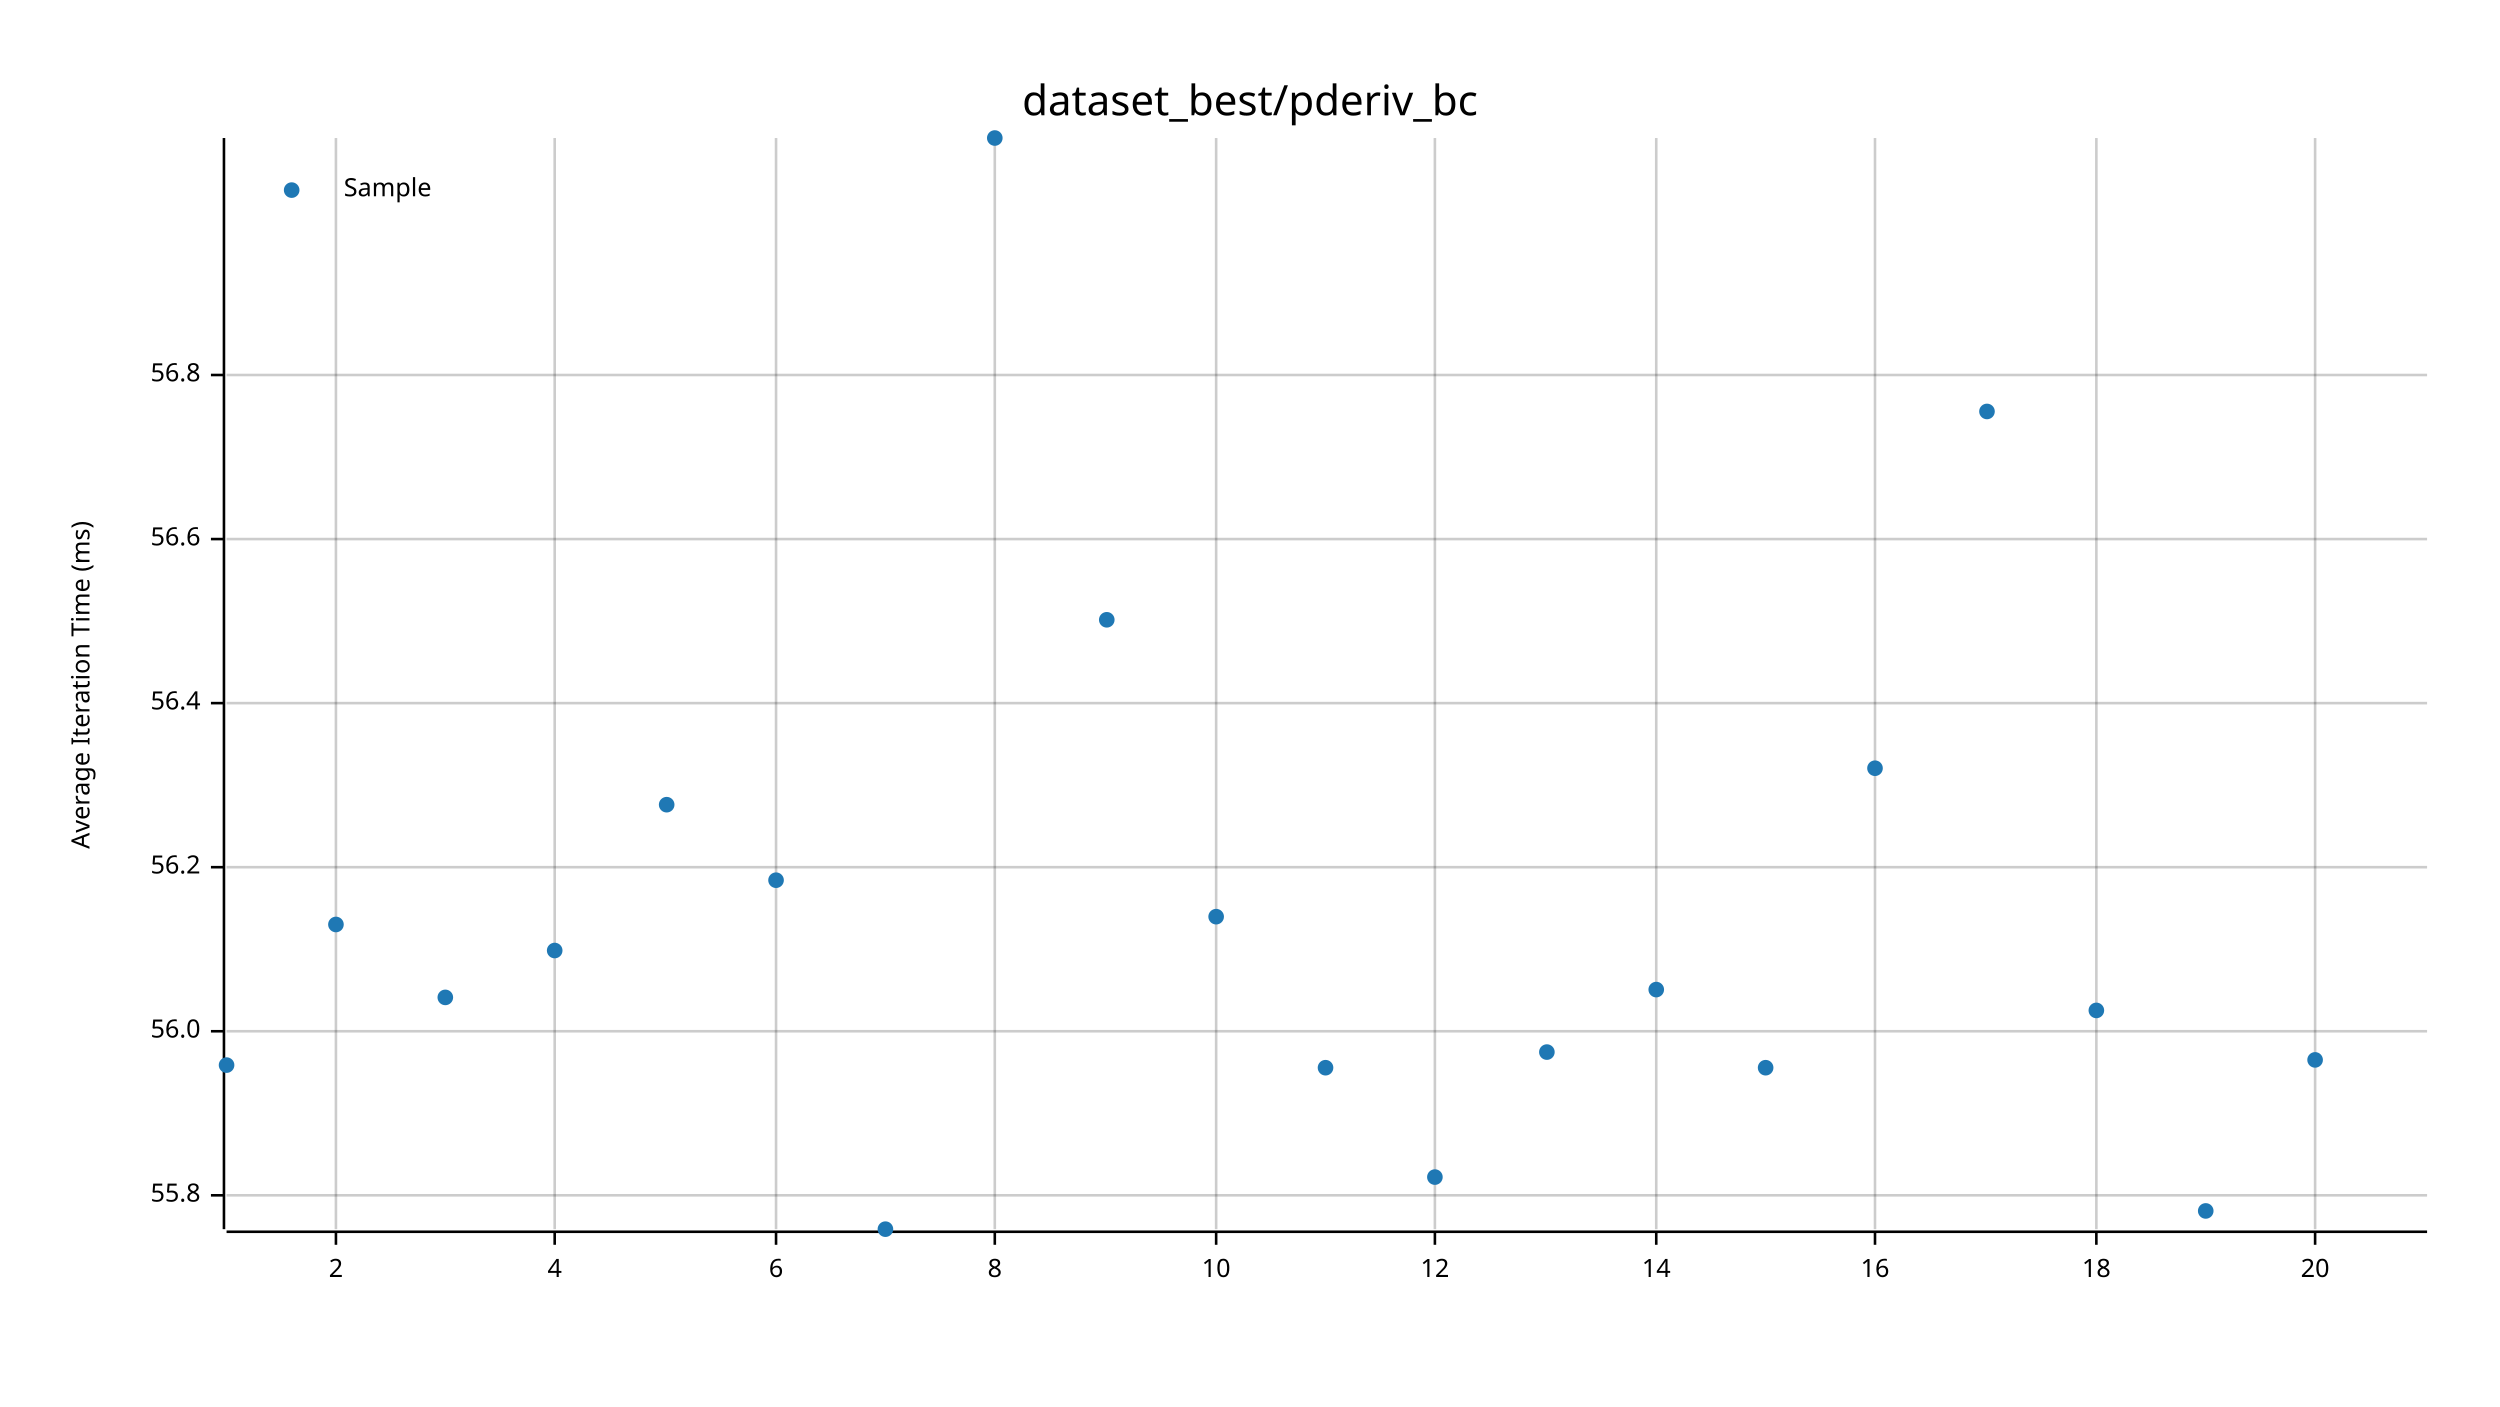
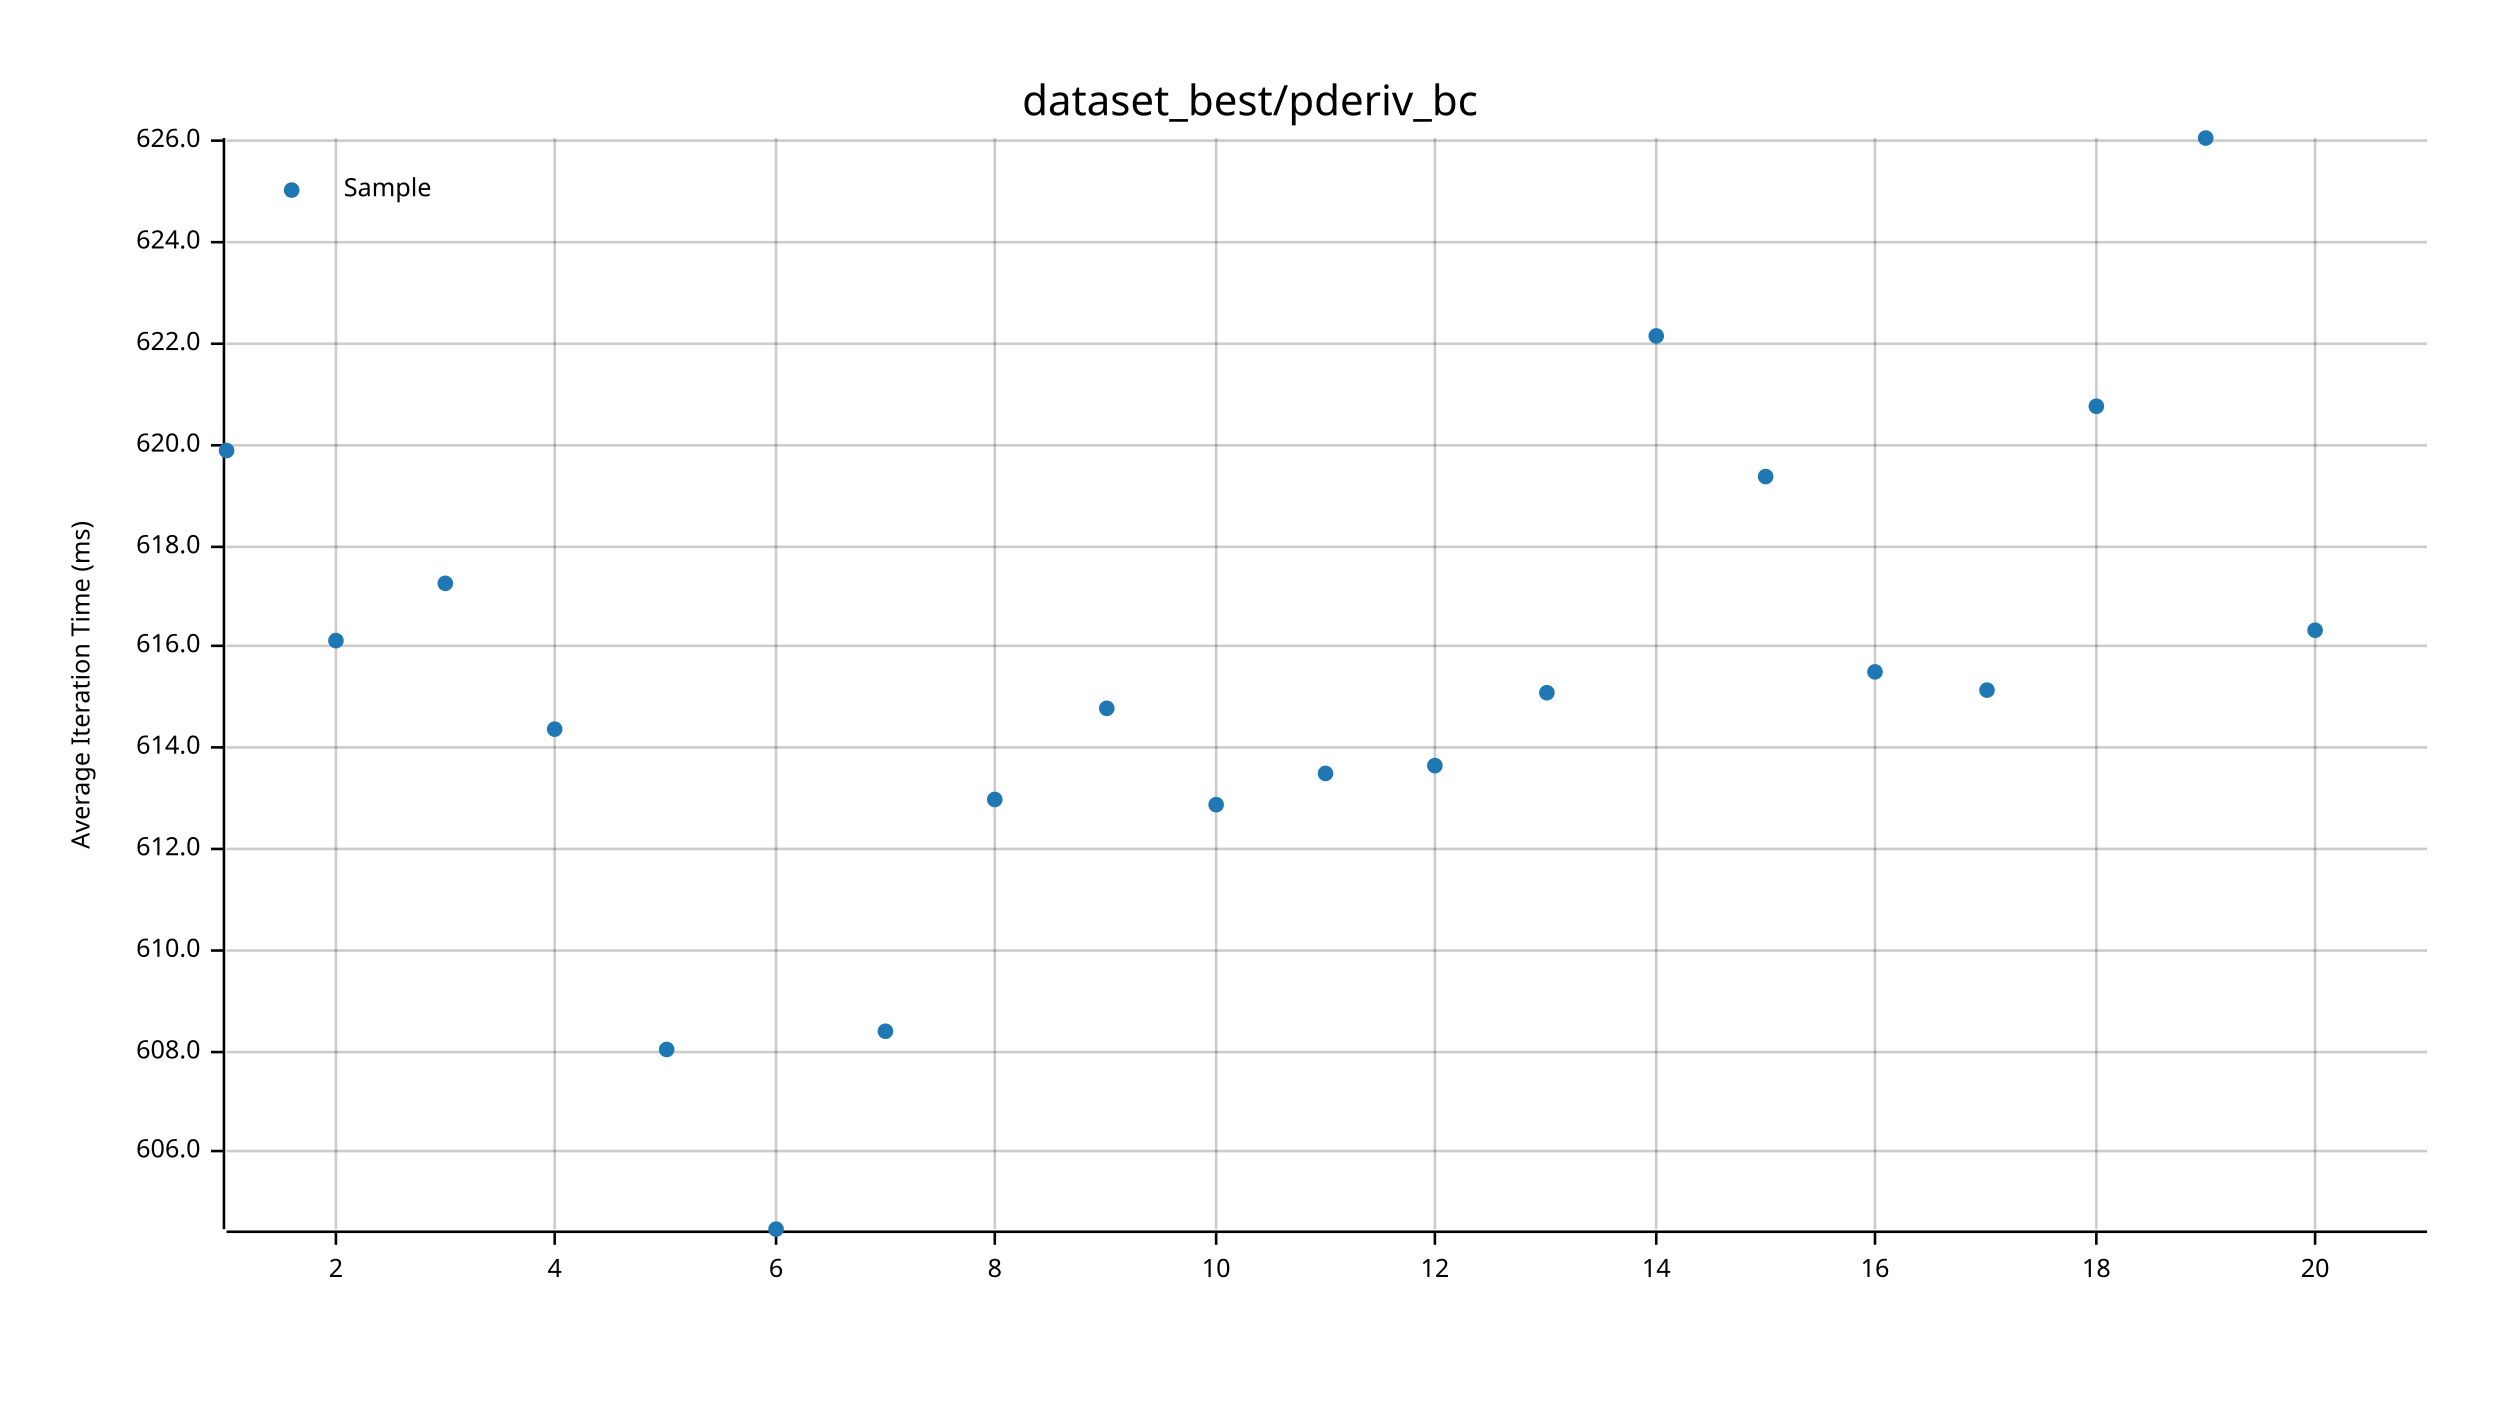
<svg xmlns="http://www.w3.org/2000/svg" width="960" height="540" viewBox="0 0 960 540">
  <text x="480" y="32" dy="0.76em" text-anchor="middle" font-family="sans-serif" font-size="16.129" opacity="1" fill="#000000">
dataset_best/pderiv_bc
</text>
  <text x="27" y="263" dy="0.76em" text-anchor="middle" font-family="sans-serif" font-size="9.677" opacity="1" fill="#000000" transform="rotate(270, 27, 263)">
Average Iteration Time (ms)
</text>
  <line opacity="0.2" stroke="#000000" stroke-width="1" x1="129" y1="472" x2="129" y2="53" />
  <line opacity="0.2" stroke="#000000" stroke-width="1" x1="213" y1="472" x2="213" y2="53" />
  <line opacity="0.2" stroke="#000000" stroke-width="1" x1="298" y1="472" x2="298" y2="53" />
  <line opacity="0.2" stroke="#000000" stroke-width="1" x1="382" y1="472" x2="382" y2="53" />
  <line opacity="0.2" stroke="#000000" stroke-width="1" x1="467" y1="472" x2="467" y2="53" />
  <line opacity="0.2" stroke="#000000" stroke-width="1" x1="551" y1="472" x2="551" y2="53" />
  <line opacity="0.2" stroke="#000000" stroke-width="1" x1="636" y1="472" x2="636" y2="53" />
  <line opacity="0.2" stroke="#000000" stroke-width="1" x1="720" y1="472" x2="720" y2="53" />
  <line opacity="0.2" stroke="#000000" stroke-width="1" x1="805" y1="472" x2="805" y2="53" />
  <line opacity="0.2" stroke="#000000" stroke-width="1" x1="889" y1="472" x2="889" y2="53" />
-   <line opacity="0.2" stroke="#000000" stroke-width="1" x1="87" y1="459" x2="932" y2="459" />
-   <line opacity="0.2" stroke="#000000" stroke-width="1" x1="87" y1="396" x2="932" y2="396" />
-   <line opacity="0.2" stroke="#000000" stroke-width="1" x1="87" y1="333" x2="932" y2="333" />
-   <line opacity="0.2" stroke="#000000" stroke-width="1" x1="87" y1="270" x2="932" y2="270" />
-   <line opacity="0.2" stroke="#000000" stroke-width="1" x1="87" y1="207" x2="932" y2="207" />
-   <line opacity="0.2" stroke="#000000" stroke-width="1" x1="87" y1="144" x2="932" y2="144" />
+   <line opacity="0.2" stroke="#000000" stroke-width="1" x1="87" y1="442" x2="932" y2="442" />
+   <line opacity="0.2" stroke="#000000" stroke-width="1" x1="87" y1="404" x2="932" y2="404" />
+   <line opacity="0.2" stroke="#000000" stroke-width="1" x1="87" y1="365" x2="932" y2="365" />
+   <line opacity="0.2" stroke="#000000" stroke-width="1" x1="87" y1="326" x2="932" y2="326" />
+   <line opacity="0.2" stroke="#000000" stroke-width="1" x1="87" y1="287" x2="932" y2="287" />
+   <line opacity="0.2" stroke="#000000" stroke-width="1" x1="87" y1="248" x2="932" y2="248" />
+   <line opacity="0.2" stroke="#000000" stroke-width="1" x1="87" y1="210" x2="932" y2="210" />
+   <line opacity="0.2" stroke="#000000" stroke-width="1" x1="87" y1="171" x2="932" y2="171" />
+   <line opacity="0.2" stroke="#000000" stroke-width="1" x1="87" y1="132" x2="932" y2="132" />
+   <line opacity="0.2" stroke="#000000" stroke-width="1" x1="87" y1="93" x2="932" y2="93" />
+   <line opacity="0.2" stroke="#000000" stroke-width="1" x1="87" y1="54" x2="932" y2="54" />
  <polyline fill="none" opacity="1" stroke="#000000" stroke-width="1" points="86,53 86,472 " />
-   <text x="77" y="459" dy="0.5ex" text-anchor="end" font-family="sans-serif" font-size="9.677" opacity="1" fill="#000000">
- 55.8
+   <text x="77" y="442" dy="0.5ex" text-anchor="end" font-family="sans-serif" font-size="9.677" opacity="1" fill="#000000">
+ 606.0
</text>
-   <polyline fill="none" opacity="1" stroke="#000000" stroke-width="1" points="81,459 86,459 " />
-   <text x="77" y="396" dy="0.5ex" text-anchor="end" font-family="sans-serif" font-size="9.677" opacity="1" fill="#000000">
- 56.0
+   <polyline fill="none" opacity="1" stroke="#000000" stroke-width="1" points="81,442 86,442 " />
+   <text x="77" y="404" dy="0.5ex" text-anchor="end" font-family="sans-serif" font-size="9.677" opacity="1" fill="#000000">
+ 608.0
</text>
-   <polyline fill="none" opacity="1" stroke="#000000" stroke-width="1" points="81,396 86,396 " />
-   <text x="77" y="333" dy="0.5ex" text-anchor="end" font-family="sans-serif" font-size="9.677" opacity="1" fill="#000000">
- 56.2
+   <polyline fill="none" opacity="1" stroke="#000000" stroke-width="1" points="81,404 86,404 " />
+   <text x="77" y="365" dy="0.5ex" text-anchor="end" font-family="sans-serif" font-size="9.677" opacity="1" fill="#000000">
+ 610.0
</text>
-   <polyline fill="none" opacity="1" stroke="#000000" stroke-width="1" points="81,333 86,333 " />
-   <text x="77" y="270" dy="0.5ex" text-anchor="end" font-family="sans-serif" font-size="9.677" opacity="1" fill="#000000">
- 56.4
+   <polyline fill="none" opacity="1" stroke="#000000" stroke-width="1" points="81,365 86,365 " />
+   <text x="77" y="326" dy="0.5ex" text-anchor="end" font-family="sans-serif" font-size="9.677" opacity="1" fill="#000000">
+ 612.0
</text>
-   <polyline fill="none" opacity="1" stroke="#000000" stroke-width="1" points="81,270 86,270 " />
-   <text x="77" y="207" dy="0.5ex" text-anchor="end" font-family="sans-serif" font-size="9.677" opacity="1" fill="#000000">
- 56.6
+   <polyline fill="none" opacity="1" stroke="#000000" stroke-width="1" points="81,326 86,326 " />
+   <text x="77" y="287" dy="0.5ex" text-anchor="end" font-family="sans-serif" font-size="9.677" opacity="1" fill="#000000">
+ 614.0
</text>
-   <polyline fill="none" opacity="1" stroke="#000000" stroke-width="1" points="81,207 86,207 " />
-   <text x="77" y="144" dy="0.5ex" text-anchor="end" font-family="sans-serif" font-size="9.677" opacity="1" fill="#000000">
- 56.8
+   <polyline fill="none" opacity="1" stroke="#000000" stroke-width="1" points="81,287 86,287 " />
+   <text x="77" y="248" dy="0.5ex" text-anchor="end" font-family="sans-serif" font-size="9.677" opacity="1" fill="#000000">
+ 616.0
</text>
-   <polyline fill="none" opacity="1" stroke="#000000" stroke-width="1" points="81,144 86,144 " />
+   <polyline fill="none" opacity="1" stroke="#000000" stroke-width="1" points="81,248 86,248 " />
+   <text x="77" y="210" dy="0.5ex" text-anchor="end" font-family="sans-serif" font-size="9.677" opacity="1" fill="#000000">
+ 618.0
+ </text>
+   <polyline fill="none" opacity="1" stroke="#000000" stroke-width="1" points="81,210 86,210 " />
+   <text x="77" y="171" dy="0.5ex" text-anchor="end" font-family="sans-serif" font-size="9.677" opacity="1" fill="#000000">
+ 620.0
+ </text>
+   <polyline fill="none" opacity="1" stroke="#000000" stroke-width="1" points="81,171 86,171 " />
+   <text x="77" y="132" dy="0.5ex" text-anchor="end" font-family="sans-serif" font-size="9.677" opacity="1" fill="#000000">
+ 622.0
+ </text>
+   <polyline fill="none" opacity="1" stroke="#000000" stroke-width="1" points="81,132 86,132 " />
+   <text x="77" y="93" dy="0.5ex" text-anchor="end" font-family="sans-serif" font-size="9.677" opacity="1" fill="#000000">
+ 624.0
+ </text>
+   <polyline fill="none" opacity="1" stroke="#000000" stroke-width="1" points="81,93 86,93 " />
+   <text x="77" y="54" dy="0.5ex" text-anchor="end" font-family="sans-serif" font-size="9.677" opacity="1" fill="#000000">
+ 626.0
+ </text>
+   <polyline fill="none" opacity="1" stroke="#000000" stroke-width="1" points="81,54 86,54 " />
  <polyline fill="none" opacity="1" stroke="#000000" stroke-width="1" points="87,473 932,473 " />
  <text x="129" y="483" dy="0.76em" text-anchor="middle" font-family="sans-serif" font-size="9.677" opacity="1" fill="#000000">
2
</text>
  <polyline fill="none" opacity="1" stroke="#000000" stroke-width="1" points="129,473 129,478 " />
  <text x="213" y="483" dy="0.76em" text-anchor="middle" font-family="sans-serif" font-size="9.677" opacity="1" fill="#000000">
4
</text>
  <polyline fill="none" opacity="1" stroke="#000000" stroke-width="1" points="213,473 213,478 " />
  <text x="298" y="483" dy="0.76em" text-anchor="middle" font-family="sans-serif" font-size="9.677" opacity="1" fill="#000000">
6
</text>
  <polyline fill="none" opacity="1" stroke="#000000" stroke-width="1" points="298,473 298,478 " />
  <text x="382" y="483" dy="0.76em" text-anchor="middle" font-family="sans-serif" font-size="9.677" opacity="1" fill="#000000">
8
</text>
  <polyline fill="none" opacity="1" stroke="#000000" stroke-width="1" points="382,473 382,478 " />
  <text x="467" y="483" dy="0.76em" text-anchor="middle" font-family="sans-serif" font-size="9.677" opacity="1" fill="#000000">
10
</text>
  <polyline fill="none" opacity="1" stroke="#000000" stroke-width="1" points="467,473 467,478 " />
  <text x="551" y="483" dy="0.76em" text-anchor="middle" font-family="sans-serif" font-size="9.677" opacity="1" fill="#000000">
12
</text>
  <polyline fill="none" opacity="1" stroke="#000000" stroke-width="1" points="551,473 551,478 " />
  <text x="636" y="483" dy="0.76em" text-anchor="middle" font-family="sans-serif" font-size="9.677" opacity="1" fill="#000000">
14
</text>
  <polyline fill="none" opacity="1" stroke="#000000" stroke-width="1" points="636,473 636,478 " />
  <text x="720" y="483" dy="0.76em" text-anchor="middle" font-family="sans-serif" font-size="9.677" opacity="1" fill="#000000">
16
</text>
  <polyline fill="none" opacity="1" stroke="#000000" stroke-width="1" points="720,473 720,478 " />
  <text x="805" y="483" dy="0.76em" text-anchor="middle" font-family="sans-serif" font-size="9.677" opacity="1" fill="#000000">
18
</text>
  <polyline fill="none" opacity="1" stroke="#000000" stroke-width="1" points="805,473 805,478 " />
  <text x="889" y="483" dy="0.76em" text-anchor="middle" font-family="sans-serif" font-size="9.677" opacity="1" fill="#000000">
20
</text>
  <polyline fill="none" opacity="1" stroke="#000000" stroke-width="1" points="889,473 889,478 " />
-   <circle cx="87" cy="409" r="3" opacity="1" fill="#1F78B4" stroke="none" stroke-width="1" />
-   <circle cx="129" cy="355" r="3" opacity="1" fill="#1F78B4" stroke="none" stroke-width="1" />
-   <circle cx="171" cy="383" r="3" opacity="1" fill="#1F78B4" stroke="none" stroke-width="1" />
-   <circle cx="213" cy="365" r="3" opacity="1" fill="#1F78B4" stroke="none" stroke-width="1" />
-   <circle cx="256" cy="309" r="3" opacity="1" fill="#1F78B4" stroke="none" stroke-width="1" />
-   <circle cx="298" cy="338" r="3" opacity="1" fill="#1F78B4" stroke="none" stroke-width="1" />
-   <circle cx="340" cy="472" r="3" opacity="1" fill="#1F78B4" stroke="none" stroke-width="1" />
-   <circle cx="382" cy="53" r="3" opacity="1" fill="#1F78B4" stroke="none" stroke-width="1" />
-   <circle cx="425" cy="238" r="3" opacity="1" fill="#1F78B4" stroke="none" stroke-width="1" />
-   <circle cx="467" cy="352" r="3" opacity="1" fill="#1F78B4" stroke="none" stroke-width="1" />
-   <circle cx="509" cy="410" r="3" opacity="1" fill="#1F78B4" stroke="none" stroke-width="1" />
-   <circle cx="551" cy="452" r="3" opacity="1" fill="#1F78B4" stroke="none" stroke-width="1" />
-   <circle cx="594" cy="404" r="3" opacity="1" fill="#1F78B4" stroke="none" stroke-width="1" />
-   <circle cx="636" cy="380" r="3" opacity="1" fill="#1F78B4" stroke="none" stroke-width="1" />
-   <circle cx="678" cy="410" r="3" opacity="1" fill="#1F78B4" stroke="none" stroke-width="1" />
-   <circle cx="720" cy="295" r="3" opacity="1" fill="#1F78B4" stroke="none" stroke-width="1" />
-   <circle cx="763" cy="158" r="3" opacity="1" fill="#1F78B4" stroke="none" stroke-width="1" />
-   <circle cx="805" cy="388" r="3" opacity="1" fill="#1F78B4" stroke="none" stroke-width="1" />
-   <circle cx="847" cy="465" r="3" opacity="1" fill="#1F78B4" stroke="none" stroke-width="1" />
-   <circle cx="889" cy="407" r="3" opacity="1" fill="#1F78B4" stroke="none" stroke-width="1" />
+   <circle cx="87" cy="173" r="3" opacity="1" fill="#1F78B4" stroke="none" stroke-width="1" />
+   <circle cx="129" cy="246" r="3" opacity="1" fill="#1F78B4" stroke="none" stroke-width="1" />
+   <circle cx="171" cy="224" r="3" opacity="1" fill="#1F78B4" stroke="none" stroke-width="1" />
+   <circle cx="213" cy="280" r="3" opacity="1" fill="#1F78B4" stroke="none" stroke-width="1" />
+   <circle cx="256" cy="403" r="3" opacity="1" fill="#1F78B4" stroke="none" stroke-width="1" />
+   <circle cx="298" cy="472" r="3" opacity="1" fill="#1F78B4" stroke="none" stroke-width="1" />
+   <circle cx="340" cy="396" r="3" opacity="1" fill="#1F78B4" stroke="none" stroke-width="1" />
+   <circle cx="382" cy="307" r="3" opacity="1" fill="#1F78B4" stroke="none" stroke-width="1" />
+   <circle cx="425" cy="272" r="3" opacity="1" fill="#1F78B4" stroke="none" stroke-width="1" />
+   <circle cx="467" cy="309" r="3" opacity="1" fill="#1F78B4" stroke="none" stroke-width="1" />
+   <circle cx="509" cy="297" r="3" opacity="1" fill="#1F78B4" stroke="none" stroke-width="1" />
+   <circle cx="551" cy="294" r="3" opacity="1" fill="#1F78B4" stroke="none" stroke-width="1" />
+   <circle cx="594" cy="266" r="3" opacity="1" fill="#1F78B4" stroke="none" stroke-width="1" />
+   <circle cx="636" cy="129" r="3" opacity="1" fill="#1F78B4" stroke="none" stroke-width="1" />
+   <circle cx="678" cy="183" r="3" opacity="1" fill="#1F78B4" stroke="none" stroke-width="1" />
+   <circle cx="720" cy="258" r="3" opacity="1" fill="#1F78B4" stroke="none" stroke-width="1" />
+   <circle cx="763" cy="265" r="3" opacity="1" fill="#1F78B4" stroke="none" stroke-width="1" />
+   <circle cx="805" cy="156" r="3" opacity="1" fill="#1F78B4" stroke="none" stroke-width="1" />
+   <circle cx="847" cy="53" r="3" opacity="1" fill="#1F78B4" stroke="none" stroke-width="1" />
+   <circle cx="889" cy="242" r="3" opacity="1" fill="#1F78B4" stroke="none" stroke-width="1" />
  <text x="132" y="68" dy="0.76em" text-anchor="start" font-family="sans-serif" font-size="9.677" opacity="1" fill="#000000">
Sample
</text>
  <circle cx="112" cy="73" r="3" opacity="1" fill="#1F78B4" stroke="none" stroke-width="1" />
</svg>
